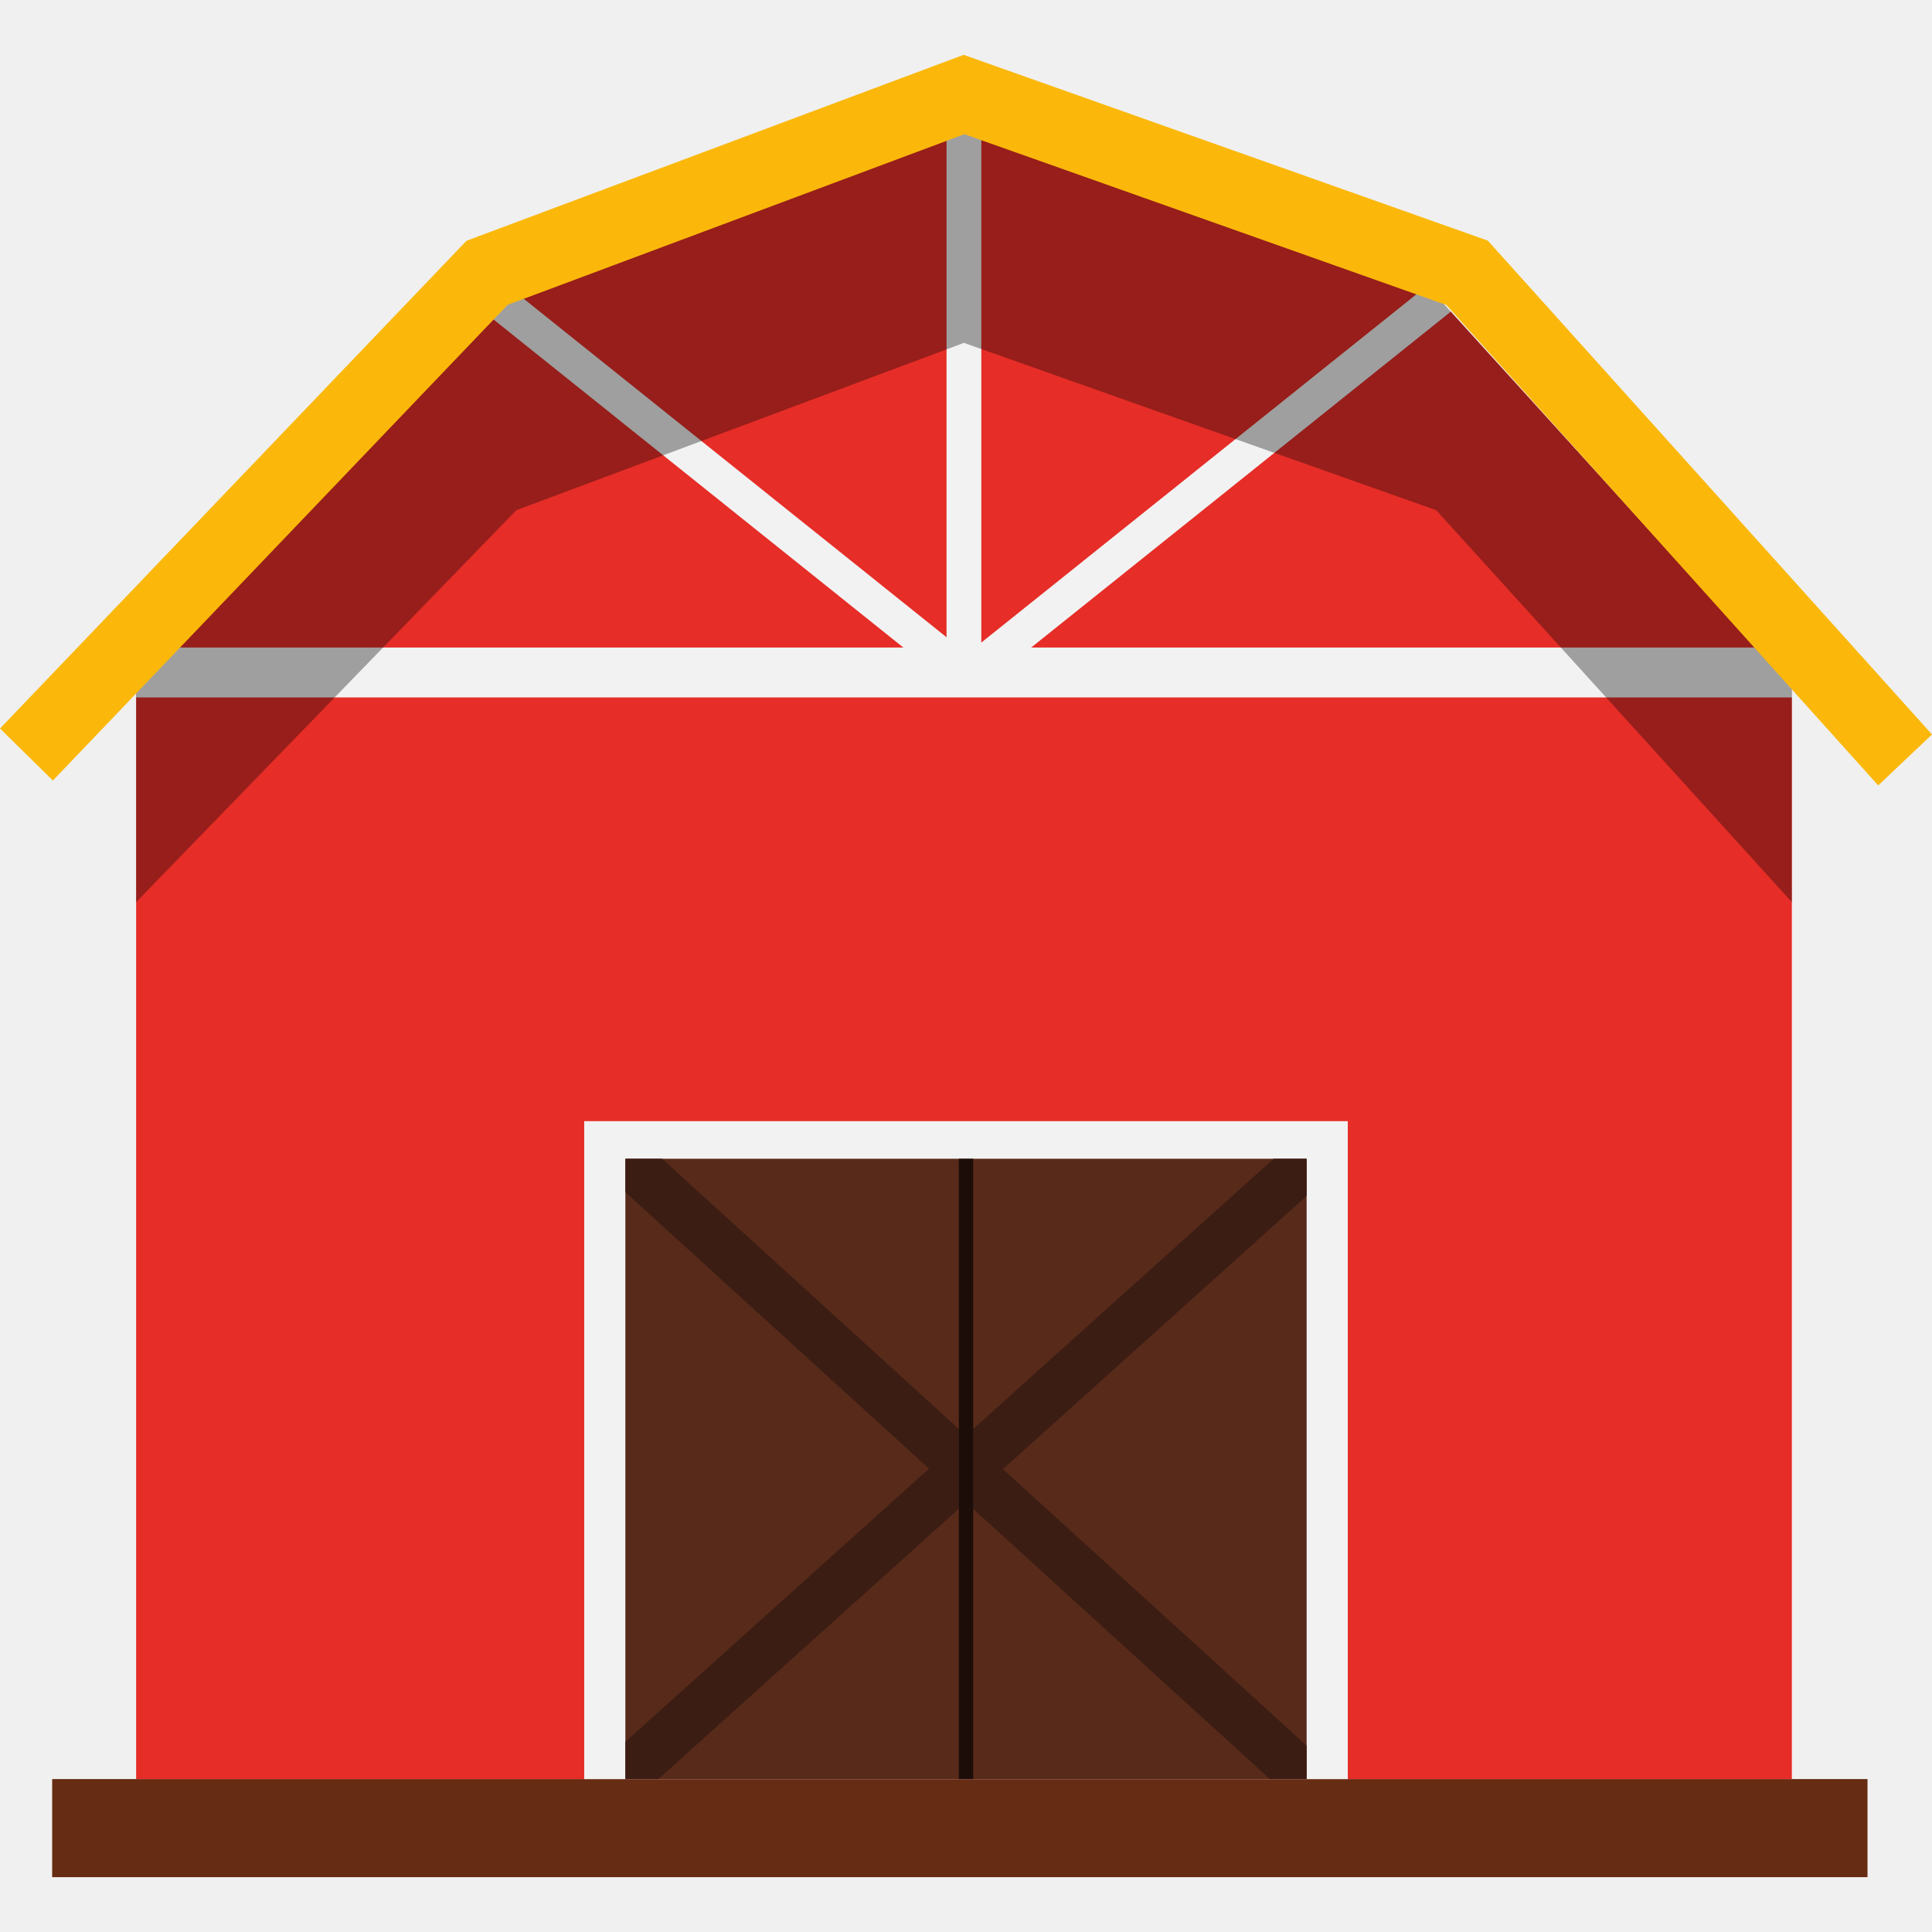
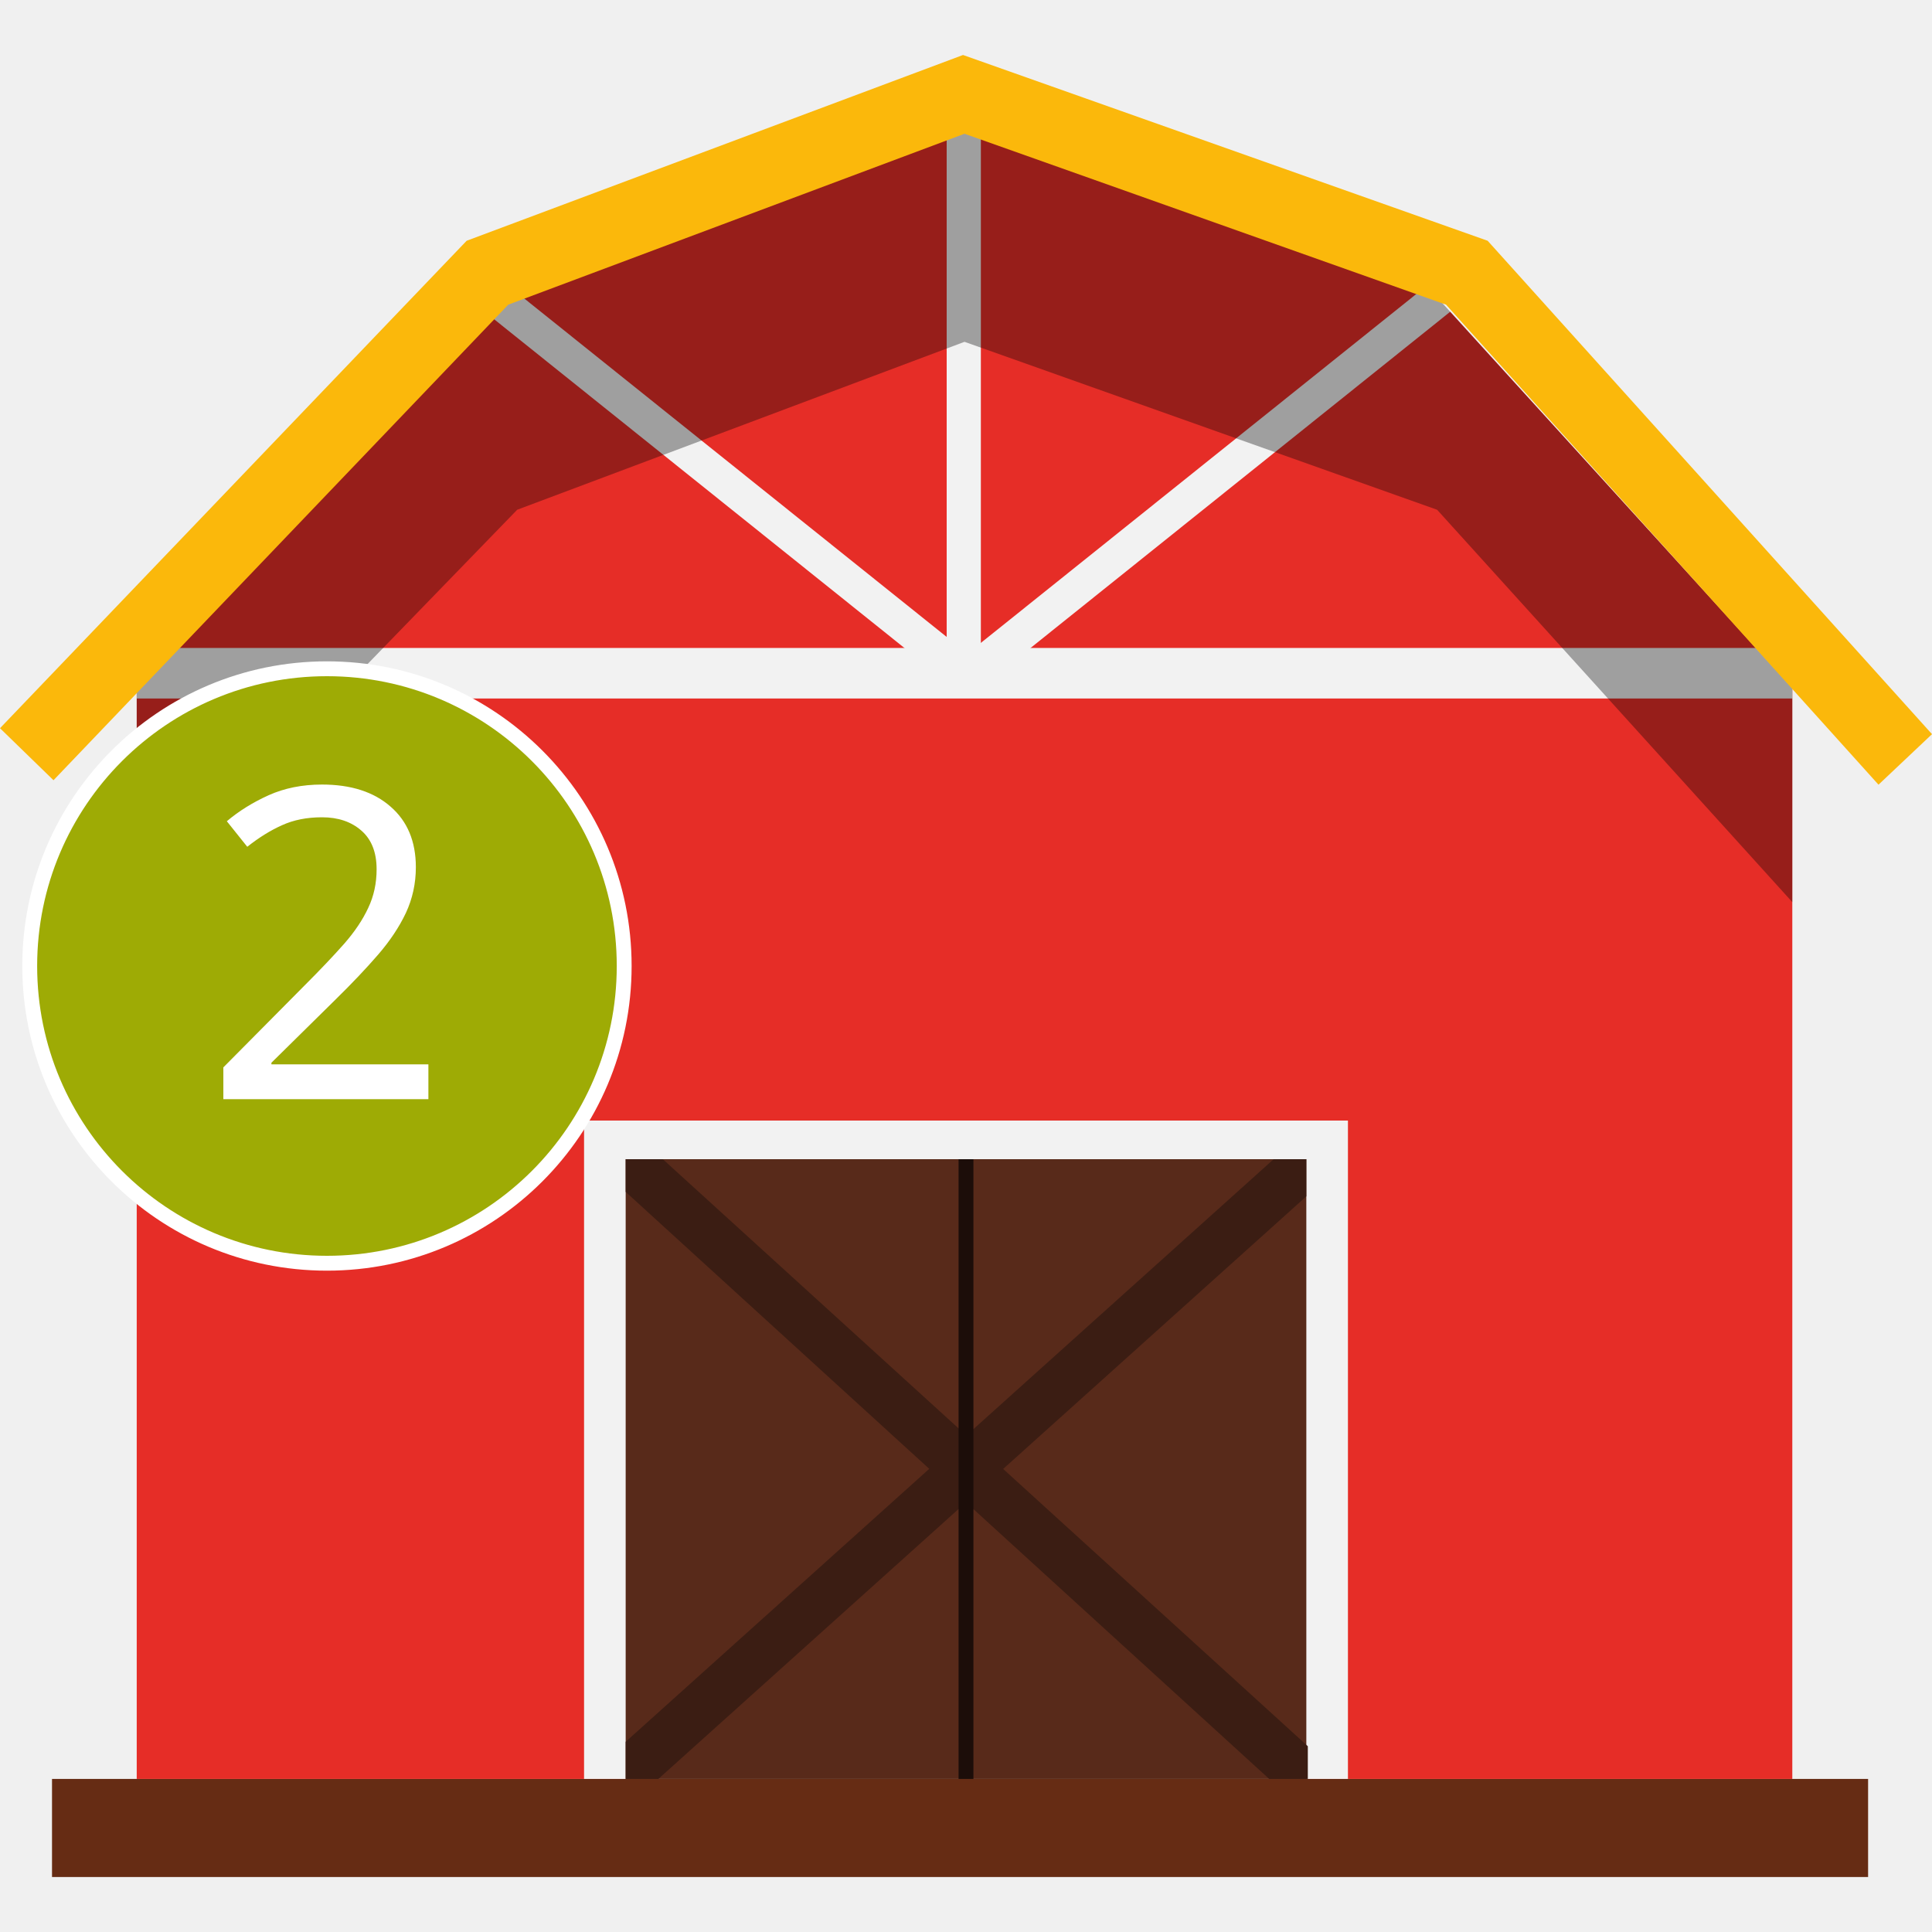
<svg xmlns="http://www.w3.org/2000/svg" enable-background="new 0 0 130 130" viewBox="0 0 130 130">
-   <path d="m3.51 119.71h122.15v6.6h-122.15z" fill="#662c14" />
-   <path d="m120.57 46.26-23.93-26.37-31.78-11.26-30.12 11.26-25.58 26.37v73.45h111.41z" fill="#e62d27" />
+   <path d="m3.5 119.7h122.2v6.6h-122.2z" fill="#662c14" />
+   <path d="m120.6 46.3-24-26.4-31.7-11.3-30.2 11.3-25.5 26.4v73.4h111.4z" fill="#e62d27" />
  <g fill="#f2f2f2">
-     <path d="m63.69 7.47h2.34v38.2h-2.34z" />
-     <path d="m99.32 19.61-1.45-1.86-33.73 27 1.45 1.86z" />
-     <path d="m30.85 19.61 1.45-1.86 33.73 27-1.45 1.86z" />
-     <path d="m9.16 43.57h111.42v3.36h-111.42z" />
+     <path d="m63.7 7.5h2.3v38.2h-2.3z" />
+     <path d="m99.3 19.6-1.4-1.9-33.7 27 1.4 1.9z" />
+     <path d="m30.9 19.6 1.4-1.9 33.7 27-1.4 1.9z" />
+     <path d="m9.2 43.6h111.4v3.4h-111.4z" />
  </g>
-   <path d="m9.16 60.7 25.58-26.37 30.12-11.26 31.78 11.26 23.93 26.37v-14.44l-23.93-26.37-31.78-11.26-30.12 11.26-25.58 26.37z" fill="#020203" opacity=".35" />
-   <path d="m3.56 52.52-3.56-3.5 31.39-32.82 33.45-12.51 35.27 12.5 29.89 33.23-3.62 3.43-29.06-32.33-32.43-11.49-30.73 11.48z" fill="#fbb80b" />
-   <path d="m39.31 75.44h51.38v44.27h-51.38z" fill="#f2f2f2" />
-   <path d="m42.08 77.97h45.84v41.74h-45.84z" fill="#582a1a" />
-   <path d="m85.45 119.71-43.37-39.49v-2.25h2.47l43.37 39.49v2.25z" fill="#3b1d13" />
-   <path d="m42.08 117.2 43.62-39.23h2.22v2.5l-43.62 39.24h-2.22z" fill="#3b1d13" />
-   <path d="m64.52 77.97h.96v41.74h-.96z" fill="#1c0d09" />
+   <path d="m9.2 60.7 25.6-26.4 30.1-11.3 31.8 11.3 23.9 26.4v-14.4l-24-26.4-31.7-11.3-30.2 11.3-25.5 26.4z" fill="#020203" opacity=".35" />
+   <path d="m3.6 52.5-3.6-3.5 31.4-32.8 33.4-12.5 35.3 12.5 29.9 33.2-3.6 3.4-29.1-32.3-32.4-11.5-30.7 11.5z" fill="#fbb80b" />
+   <path d="m39.3 75.4h51.4v44.3h-51.4z" fill="#f2f2f2" />
+   <path d="m42.1 78h45.8v41.7h-45.8z" fill="#582a1a" />
+   <path d="m85.4 119.7-43.3-39.5v-2.2h2.5l43.4 39.5v2.2z" fill="#3b1d13" />
+   <path d="m42.1 117.2 43.6-39.2h2.2v2.5l-43.6 39.2h-2.2z" fill="#3b1d13" />
+   <path d="m64.5 78h1v41.7h-1z" fill="#1c0d09" />
+   <circle cx="22" cy="65" fill="#9eab05" r="20" stroke="#fff" stroke-miterlimit="10" />
+   <text fill="#fff" font-family="'Museo500-Regular'" font-size="29.241" transform="translate(13.6226 73.9623)">2</text>
</svg>
